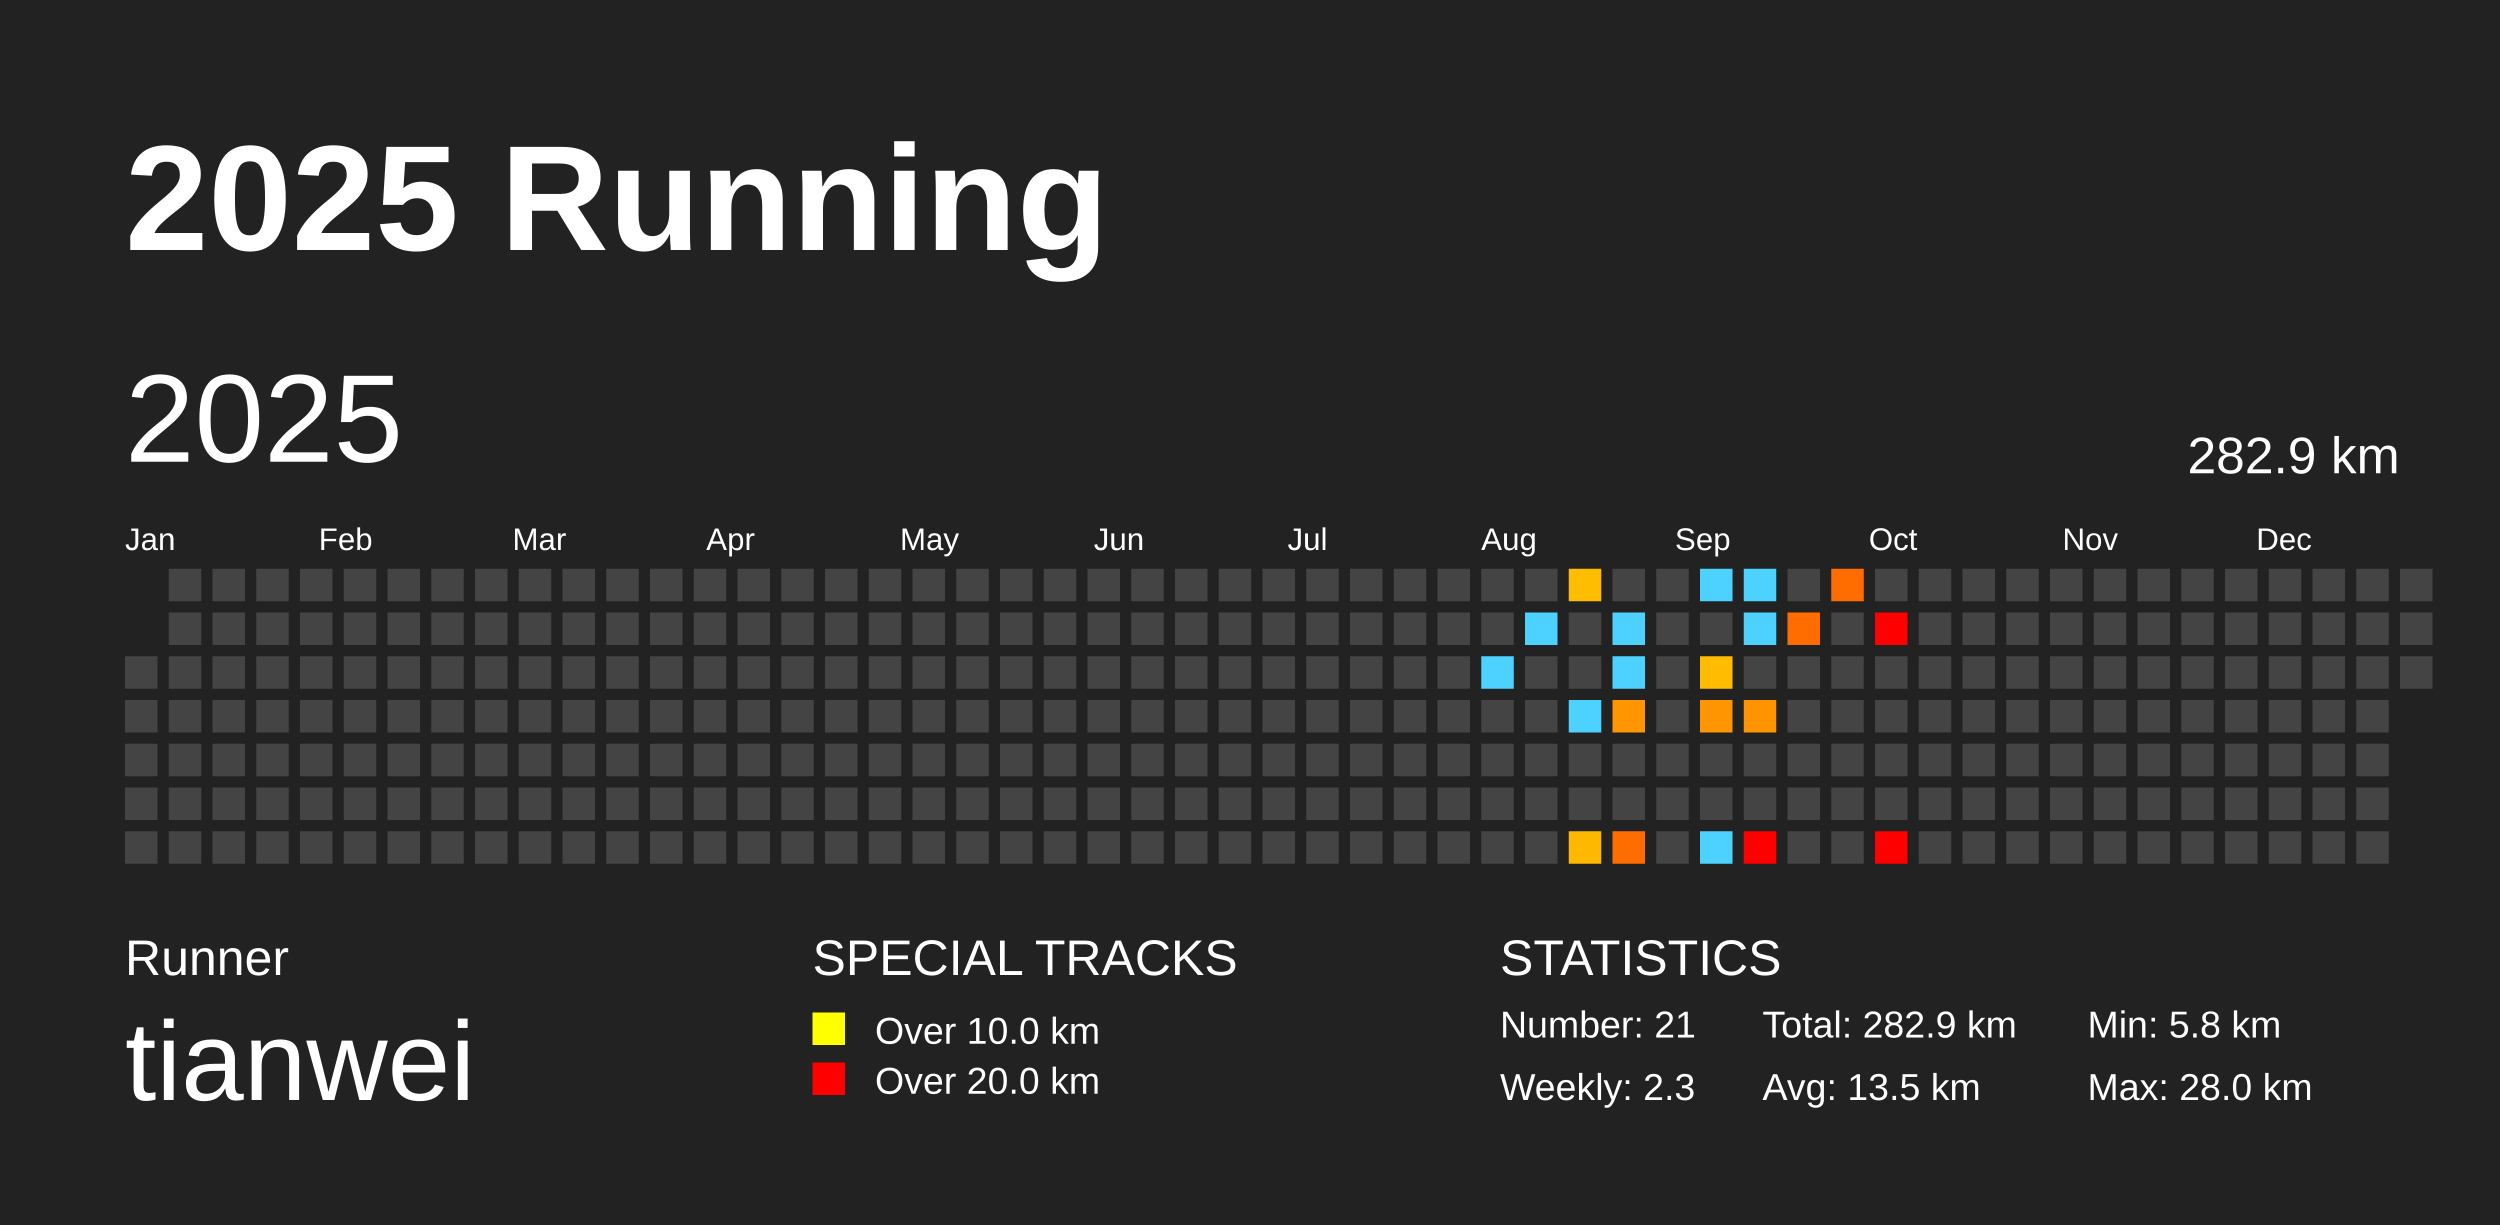
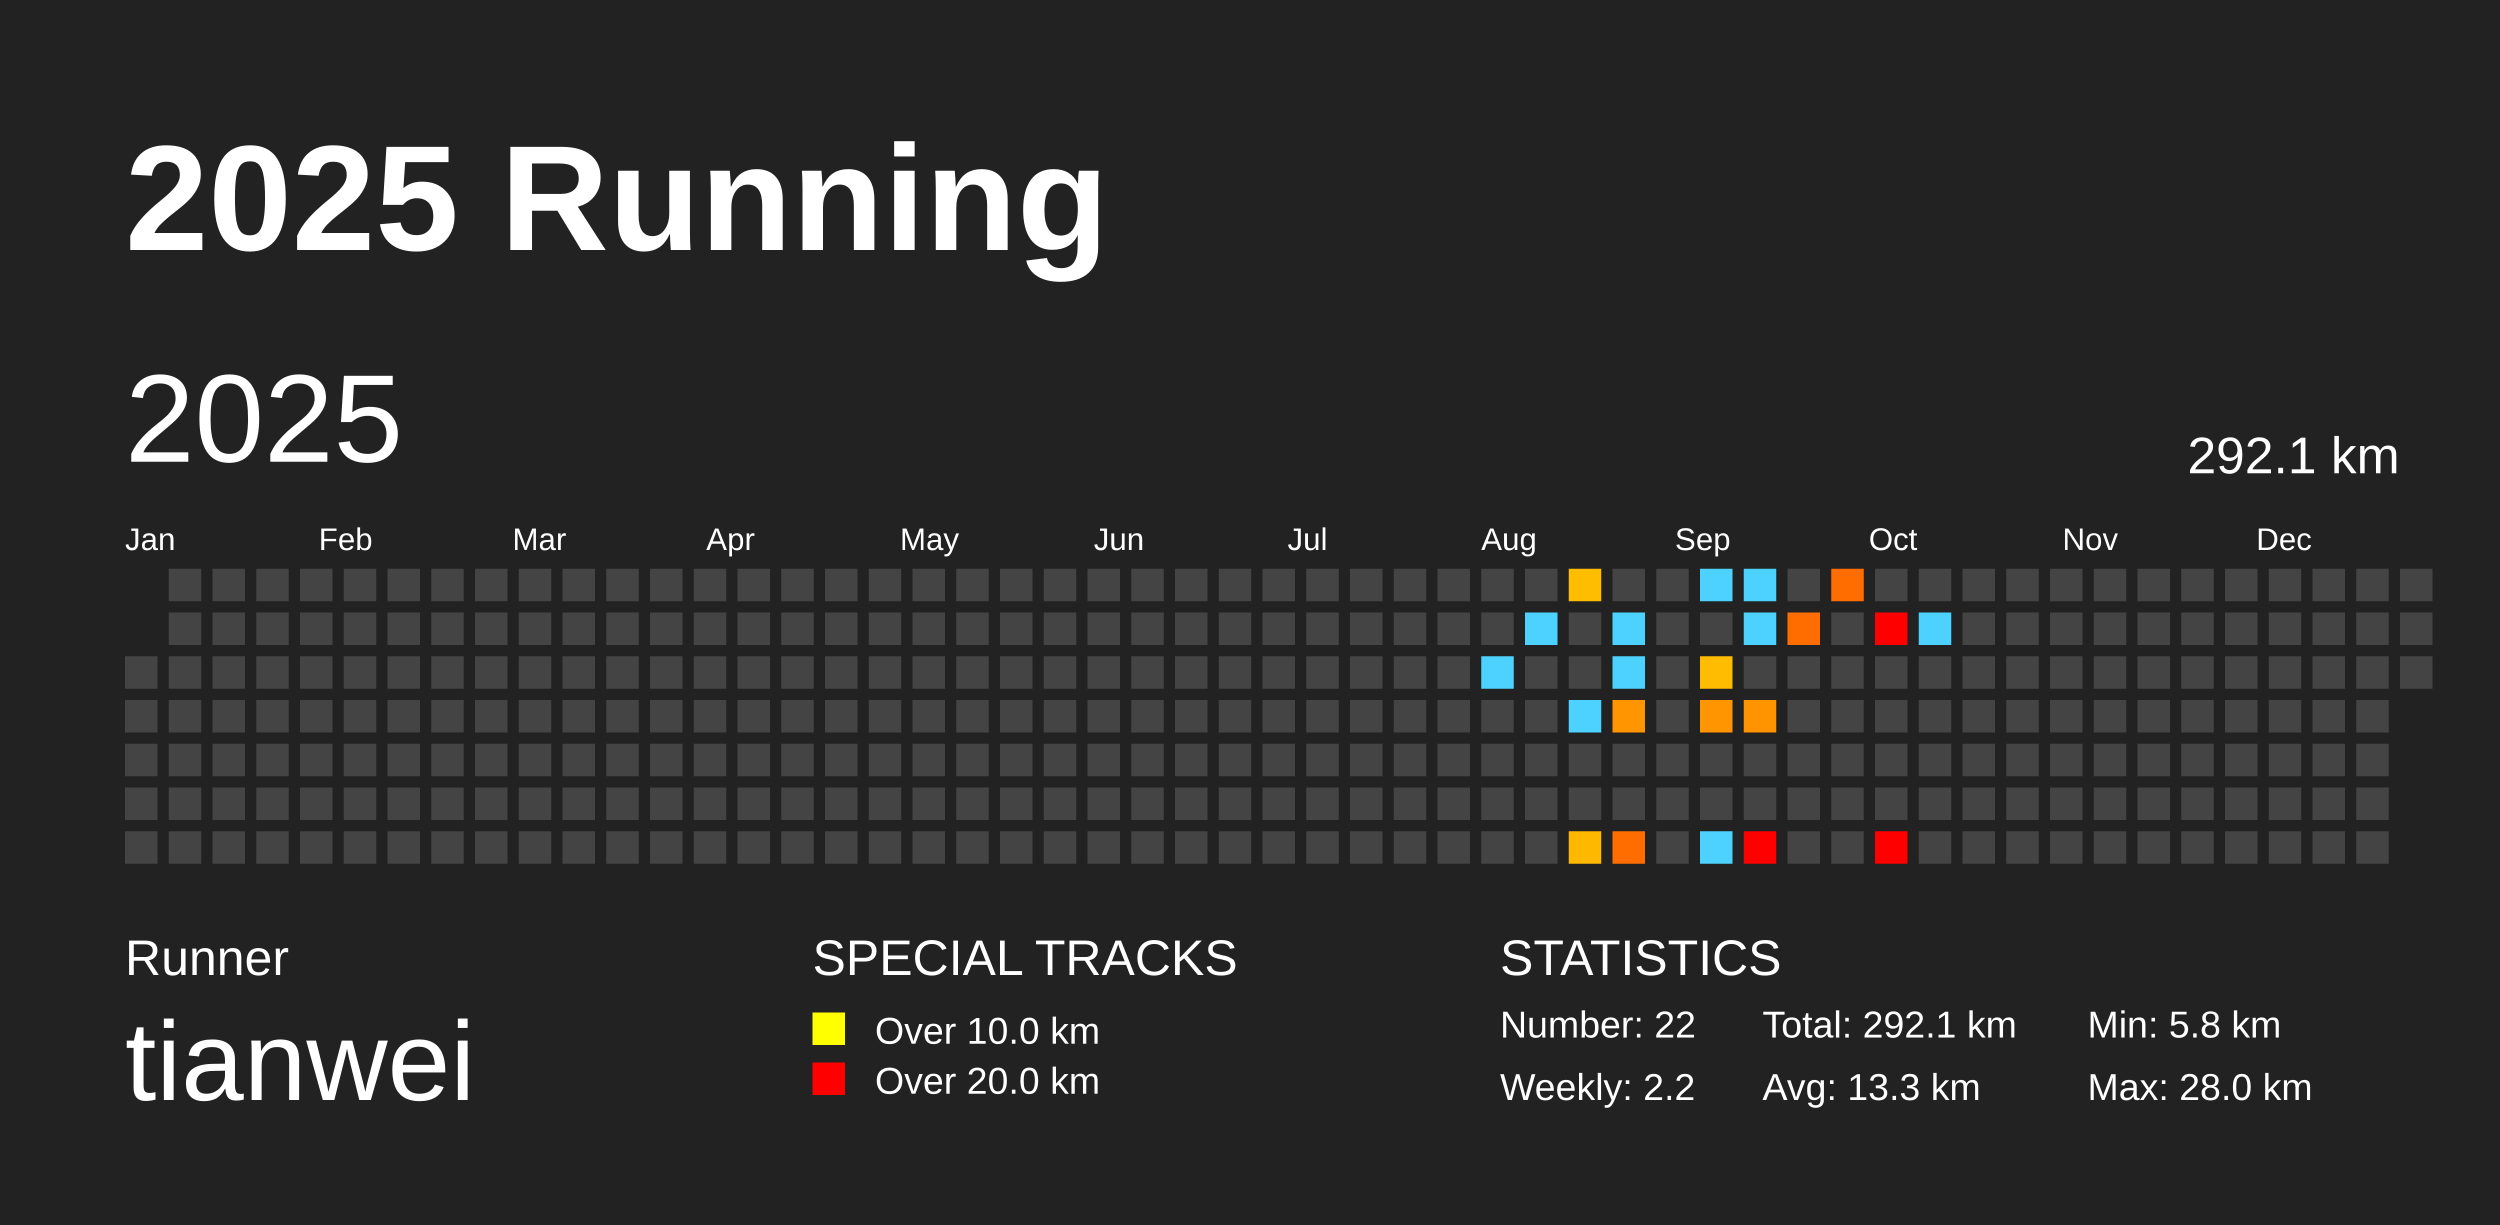
<svg xmlns="http://www.w3.org/2000/svg" baseProfile="full" height="98mm" version="1.1" viewBox="0,0,200,98" width="200mm">
  <defs />
  <rect fill="#222222" height="98" width="200" x="0" y="0" />
  <text fill="#FFFFFF" style="font-size:12px; font-family:Arial; font-weight:bold;" x="10" y="20">2025 Running</text>
  <text fill="#FFFFFF" style="font-size:4px; font-family:Arial" x="10" y="78">Runner</text>
  <text fill="#FFFFFF" style="font-size:9px; font-family:Arial" x="10" y="88">tianwei</text>
  <text fill="#FFFFFF" style="font-size:4px; font-family:Arial" x="65" y="78">SPECIAL TRACKS</text>
  <rect fill="yellow" height="2.6" width="2.6" x="65" y="81" />
  <text fill="#FFFFFF" style="font-size:3px; font-family:Arial" x="70" y="83.5">Over 10.0 km</text>
  <rect fill="red" height="2.6" width="2.6" x="65" y="85" />
  <text fill="#FFFFFF" style="font-size:3px; font-family:Arial" x="70" y="87.5">Over 20.0 km</text>
  <text fill="#FFFFFF" style="font-size:4px; font-family:Arial" x="120" y="78">STATISTICS</text>
-   <text fill="#FFFFFF" style="font-size:3px; font-family:Arial" x="120" y="83">Number: 21</text>
-   <text fill="#FFFFFF" style="font-size:3px; font-family:Arial" x="120" y="88">Weekly: 2.3</text>
-   <text fill="#FFFFFF" style="font-size:3px; font-family:Arial" x="141" y="83">Total: 282.9 km</text>
-   <text fill="#FFFFFF" style="font-size:3px; font-family:Arial" x="141" y="88">Avg: 13.5 km</text>
+   <text fill="#FFFFFF" style="font-size:3px; font-family:Arial" x="120" y="83">Number: 22</text>
+   <text fill="#FFFFFF" style="font-size:3px; font-family:Arial" x="120" y="88">Weekly: 2.2</text>
+   <text fill="#FFFFFF" style="font-size:3px; font-family:Arial" x="141" y="83">Total: 292.1 km</text>
+   <text fill="#FFFFFF" style="font-size:3px; font-family:Arial" x="141" y="88">Avg: 13.3 km</text>
  <text fill="#FFFFFF" style="font-size:3px; font-family:Arial" x="167" y="83">Min: 5.8 km</text>
  <text fill="#FFFFFF" style="font-size:3px; font-family:Arial" x="167" y="88">Max: 28.0 km</text>
  <text dominant-baseline="hanging" fill="#FFFFFF" style="font-size:10.0px; font-family:Arial;" x="10" y="30">2025</text>
-   <text dominant-baseline="hanging" fill="#FFFFFF" style="font-size:4.125px; font-family:Arial;" x="175" y="35">282.9 km</text>
+   <text dominant-baseline="hanging" fill="#FFFFFF" style="font-size:4.125px; font-family:Arial;" x="175" y="35">292.1 km</text>
  <text fill="#FFFFFF" style="font-size:2.5px; font-family:Arial" x="10.0" y="44">Jan</text>
  <text fill="#FFFFFF" style="font-size:2.5px; font-family:Arial" x="25.5" y="44">Feb</text>
  <text fill="#FFFFFF" style="font-size:2.5px; font-family:Arial" x="41.0" y="44">Mar</text>
  <text fill="#FFFFFF" style="font-size:2.5px; font-family:Arial" x="56.5" y="44">Apr</text>
  <text fill="#FFFFFF" style="font-size:2.5px; font-family:Arial" x="72.0" y="44">May</text>
  <text fill="#FFFFFF" style="font-size:2.5px; font-family:Arial" x="87.5" y="44">Jun</text>
  <text fill="#FFFFFF" style="font-size:2.5px; font-family:Arial" x="103.0" y="44">Jul</text>
  <text fill="#FFFFFF" style="font-size:2.5px; font-family:Arial" x="118.5" y="44">Aug</text>
  <text fill="#FFFFFF" style="font-size:2.5px; font-family:Arial" x="134.0" y="44">Sep</text>
  <text fill="#FFFFFF" style="font-size:2.5px; font-family:Arial" x="149.5" y="44">Oct</text>
  <text fill="#FFFFFF" style="font-size:2.5px; font-family:Arial" x="165.0" y="44">Nov</text>
  <text fill="#FFFFFF" style="font-size:2.5px; font-family:Arial" x="180.5" y="44">Dec</text>
  <rect fill="#444444" height="2.6" width="2.6" x="10.0" y="52.5" />
  <rect fill="#444444" height="2.6" width="2.6" x="10.0" y="56.0" />
  <rect fill="#444444" height="2.6" width="2.6" x="10.0" y="59.5" />
  <rect fill="#444444" height="2.6" width="2.6" x="10.0" y="63.0" />
  <rect fill="#444444" height="2.6" width="2.6" x="10.0" y="66.5" />
  <rect fill="#444444" height="2.6" width="2.6" x="13.5" y="45.5" />
  <rect fill="#444444" height="2.6" width="2.6" x="13.5" y="49.0" />
  <rect fill="#444444" height="2.6" width="2.6" x="13.5" y="52.5" />
  <rect fill="#444444" height="2.6" width="2.6" x="13.5" y="56.0" />
  <rect fill="#444444" height="2.6" width="2.6" x="13.5" y="59.5" />
  <rect fill="#444444" height="2.6" width="2.6" x="13.5" y="63.0" />
  <rect fill="#444444" height="2.6" width="2.6" x="13.5" y="66.5" />
  <rect fill="#444444" height="2.6" width="2.6" x="17.0" y="45.5" />
  <rect fill="#444444" height="2.6" width="2.6" x="17.0" y="49.0" />
  <rect fill="#444444" height="2.6" width="2.6" x="17.0" y="52.5" />
  <rect fill="#444444" height="2.6" width="2.6" x="17.0" y="56.0" />
  <rect fill="#444444" height="2.6" width="2.6" x="17.0" y="59.5" />
  <rect fill="#444444" height="2.6" width="2.6" x="17.0" y="63.0" />
  <rect fill="#444444" height="2.6" width="2.6" x="17.0" y="66.5" />
  <rect fill="#444444" height="2.6" width="2.6" x="20.5" y="45.5" />
  <rect fill="#444444" height="2.6" width="2.6" x="20.5" y="49.0" />
  <rect fill="#444444" height="2.6" width="2.6" x="20.5" y="52.5" />
  <rect fill="#444444" height="2.6" width="2.6" x="20.5" y="56.0" />
  <rect fill="#444444" height="2.6" width="2.6" x="20.5" y="59.5" />
  <rect fill="#444444" height="2.6" width="2.6" x="20.5" y="63.0" />
  <rect fill="#444444" height="2.6" width="2.6" x="20.5" y="66.5" />
  <rect fill="#444444" height="2.6" width="2.6" x="24.0" y="45.5" />
  <rect fill="#444444" height="2.6" width="2.6" x="24.0" y="49.0" />
  <rect fill="#444444" height="2.6" width="2.6" x="24.0" y="52.5" />
  <rect fill="#444444" height="2.6" width="2.6" x="24.0" y="56.0" />
  <rect fill="#444444" height="2.6" width="2.6" x="24.0" y="59.5" />
  <rect fill="#444444" height="2.6" width="2.6" x="24.0" y="63.0" />
  <rect fill="#444444" height="2.6" width="2.6" x="24.0" y="66.5" />
  <rect fill="#444444" height="2.6" width="2.6" x="27.5" y="45.5" />
  <rect fill="#444444" height="2.6" width="2.6" x="27.5" y="49.0" />
  <rect fill="#444444" height="2.6" width="2.6" x="27.5" y="52.5" />
  <rect fill="#444444" height="2.6" width="2.6" x="27.5" y="56.0" />
  <rect fill="#444444" height="2.6" width="2.6" x="27.5" y="59.5" />
  <rect fill="#444444" height="2.6" width="2.6" x="27.5" y="63.0" />
  <rect fill="#444444" height="2.6" width="2.6" x="27.5" y="66.5" />
  <rect fill="#444444" height="2.6" width="2.6" x="31.0" y="45.5" />
  <rect fill="#444444" height="2.6" width="2.6" x="31.0" y="49.0" />
  <rect fill="#444444" height="2.6" width="2.6" x="31.0" y="52.5" />
  <rect fill="#444444" height="2.6" width="2.6" x="31.0" y="56.0" />
  <rect fill="#444444" height="2.6" width="2.6" x="31.0" y="59.5" />
  <rect fill="#444444" height="2.6" width="2.6" x="31.0" y="63.0" />
  <rect fill="#444444" height="2.6" width="2.6" x="31.0" y="66.5" />
  <rect fill="#444444" height="2.6" width="2.6" x="34.5" y="45.5" />
  <rect fill="#444444" height="2.6" width="2.6" x="34.5" y="49.0" />
  <rect fill="#444444" height="2.6" width="2.6" x="34.5" y="52.5" />
  <rect fill="#444444" height="2.6" width="2.6" x="34.5" y="56.0" />
  <rect fill="#444444" height="2.6" width="2.6" x="34.5" y="59.5" />
  <rect fill="#444444" height="2.6" width="2.6" x="34.5" y="63.0" />
  <rect fill="#444444" height="2.6" width="2.6" x="34.5" y="66.5" />
  <rect fill="#444444" height="2.6" width="2.6" x="38.0" y="45.5" />
  <rect fill="#444444" height="2.6" width="2.6" x="38.0" y="49.0" />
  <rect fill="#444444" height="2.6" width="2.6" x="38.0" y="52.5" />
  <rect fill="#444444" height="2.6" width="2.6" x="38.0" y="56.0" />
  <rect fill="#444444" height="2.6" width="2.6" x="38.0" y="59.5" />
  <rect fill="#444444" height="2.6" width="2.6" x="38.0" y="63.0" />
  <rect fill="#444444" height="2.6" width="2.6" x="38.0" y="66.5" />
  <rect fill="#444444" height="2.6" width="2.6" x="41.5" y="45.5" />
  <rect fill="#444444" height="2.6" width="2.6" x="41.5" y="49.0" />
  <rect fill="#444444" height="2.6" width="2.6" x="41.5" y="52.5" />
  <rect fill="#444444" height="2.6" width="2.6" x="41.5" y="56.0" />
  <rect fill="#444444" height="2.6" width="2.6" x="41.5" y="59.5" />
  <rect fill="#444444" height="2.6" width="2.6" x="41.5" y="63.0" />
  <rect fill="#444444" height="2.6" width="2.6" x="41.5" y="66.5" />
  <rect fill="#444444" height="2.6" width="2.6" x="45.0" y="45.5" />
  <rect fill="#444444" height="2.6" width="2.6" x="45.0" y="49.0" />
  <rect fill="#444444" height="2.6" width="2.6" x="45.0" y="52.5" />
  <rect fill="#444444" height="2.6" width="2.6" x="45.0" y="56.0" />
  <rect fill="#444444" height="2.6" width="2.6" x="45.0" y="59.5" />
  <rect fill="#444444" height="2.6" width="2.6" x="45.0" y="63.0" />
  <rect fill="#444444" height="2.6" width="2.6" x="45.0" y="66.5" />
  <rect fill="#444444" height="2.6" width="2.6" x="48.5" y="45.5" />
  <rect fill="#444444" height="2.6" width="2.6" x="48.5" y="49.0" />
  <rect fill="#444444" height="2.6" width="2.6" x="48.5" y="52.5" />
  <rect fill="#444444" height="2.6" width="2.6" x="48.5" y="56.0" />
  <rect fill="#444444" height="2.6" width="2.6" x="48.5" y="59.5" />
  <rect fill="#444444" height="2.6" width="2.6" x="48.5" y="63.0" />
  <rect fill="#444444" height="2.6" width="2.6" x="48.5" y="66.5" />
  <rect fill="#444444" height="2.6" width="2.6" x="52.0" y="45.5" />
  <rect fill="#444444" height="2.6" width="2.6" x="52.0" y="49.0" />
  <rect fill="#444444" height="2.6" width="2.6" x="52.0" y="52.5" />
  <rect fill="#444444" height="2.6" width="2.6" x="52.0" y="56.0" />
  <rect fill="#444444" height="2.6" width="2.6" x="52.0" y="59.5" />
  <rect fill="#444444" height="2.6" width="2.6" x="52.0" y="63.0" />
  <rect fill="#444444" height="2.6" width="2.6" x="52.0" y="66.5" />
  <rect fill="#444444" height="2.6" width="2.6" x="55.5" y="45.5" />
  <rect fill="#444444" height="2.6" width="2.6" x="55.5" y="49.0" />
  <rect fill="#444444" height="2.6" width="2.6" x="55.5" y="52.5" />
  <rect fill="#444444" height="2.6" width="2.6" x="55.5" y="56.0" />
  <rect fill="#444444" height="2.6" width="2.6" x="55.5" y="59.5" />
  <rect fill="#444444" height="2.6" width="2.6" x="55.5" y="63.0" />
  <rect fill="#444444" height="2.6" width="2.6" x="55.5" y="66.5" />
  <rect fill="#444444" height="2.6" width="2.6" x="59.0" y="45.5" />
  <rect fill="#444444" height="2.6" width="2.6" x="59.0" y="49.0" />
  <rect fill="#444444" height="2.6" width="2.6" x="59.0" y="52.5" />
  <rect fill="#444444" height="2.6" width="2.6" x="59.0" y="56.0" />
  <rect fill="#444444" height="2.6" width="2.6" x="59.0" y="59.5" />
  <rect fill="#444444" height="2.6" width="2.6" x="59.0" y="63.0" />
  <rect fill="#444444" height="2.6" width="2.6" x="59.0" y="66.5" />
  <rect fill="#444444" height="2.6" width="2.6" x="62.5" y="45.5" />
  <rect fill="#444444" height="2.6" width="2.6" x="62.5" y="49.0" />
  <rect fill="#444444" height="2.6" width="2.6" x="62.5" y="52.5" />
  <rect fill="#444444" height="2.6" width="2.6" x="62.5" y="56.0" />
  <rect fill="#444444" height="2.6" width="2.6" x="62.5" y="59.5" />
  <rect fill="#444444" height="2.6" width="2.6" x="62.5" y="63.0" />
  <rect fill="#444444" height="2.6" width="2.6" x="62.5" y="66.5" />
  <rect fill="#444444" height="2.6" width="2.6" x="66.0" y="45.5" />
  <rect fill="#444444" height="2.6" width="2.6" x="66.0" y="49.0" />
  <rect fill="#444444" height="2.6" width="2.6" x="66.0" y="52.5" />
  <rect fill="#444444" height="2.6" width="2.6" x="66.0" y="56.0" />
  <rect fill="#444444" height="2.6" width="2.6" x="66.0" y="59.5" />
  <rect fill="#444444" height="2.6" width="2.6" x="66.0" y="63.0" />
  <rect fill="#444444" height="2.6" width="2.6" x="66.0" y="66.5" />
  <rect fill="#444444" height="2.6" width="2.6" x="69.5" y="45.5" />
  <rect fill="#444444" height="2.6" width="2.6" x="69.5" y="49.0" />
  <rect fill="#444444" height="2.6" width="2.6" x="69.5" y="52.5" />
  <rect fill="#444444" height="2.6" width="2.6" x="69.5" y="56.0" />
  <rect fill="#444444" height="2.6" width="2.6" x="69.5" y="59.5" />
  <rect fill="#444444" height="2.6" width="2.6" x="69.5" y="63.0" />
  <rect fill="#444444" height="2.6" width="2.6" x="69.5" y="66.5" />
  <rect fill="#444444" height="2.6" width="2.6" x="73.0" y="45.5" />
  <rect fill="#444444" height="2.6" width="2.6" x="73.0" y="49.0" />
  <rect fill="#444444" height="2.6" width="2.6" x="73.0" y="52.5" />
  <rect fill="#444444" height="2.6" width="2.6" x="73.0" y="56.0" />
  <rect fill="#444444" height="2.6" width="2.6" x="73.0" y="59.5" />
  <rect fill="#444444" height="2.6" width="2.6" x="73.0" y="63.0" />
  <rect fill="#444444" height="2.6" width="2.6" x="73.0" y="66.5" />
  <rect fill="#444444" height="2.6" width="2.6" x="76.5" y="45.5" />
  <rect fill="#444444" height="2.6" width="2.6" x="76.5" y="49.0" />
  <rect fill="#444444" height="2.6" width="2.6" x="76.5" y="52.5" />
  <rect fill="#444444" height="2.6" width="2.6" x="76.5" y="56.0" />
  <rect fill="#444444" height="2.6" width="2.6" x="76.5" y="59.5" />
  <rect fill="#444444" height="2.6" width="2.6" x="76.5" y="63.0" />
  <rect fill="#444444" height="2.6" width="2.6" x="76.5" y="66.5" />
  <rect fill="#444444" height="2.6" width="2.6" x="80.0" y="45.5" />
  <rect fill="#444444" height="2.6" width="2.6" x="80.0" y="49.0" />
  <rect fill="#444444" height="2.6" width="2.6" x="80.0" y="52.5" />
  <rect fill="#444444" height="2.6" width="2.6" x="80.0" y="56.0" />
  <rect fill="#444444" height="2.6" width="2.6" x="80.0" y="59.5" />
  <rect fill="#444444" height="2.6" width="2.6" x="80.0" y="63.0" />
  <rect fill="#444444" height="2.6" width="2.6" x="80.0" y="66.5" />
  <rect fill="#444444" height="2.6" width="2.6" x="83.5" y="45.5" />
  <rect fill="#444444" height="2.6" width="2.6" x="83.5" y="49.0" />
  <rect fill="#444444" height="2.6" width="2.6" x="83.5" y="52.5" />
  <rect fill="#444444" height="2.6" width="2.6" x="83.5" y="56.0" />
  <rect fill="#444444" height="2.6" width="2.6" x="83.5" y="59.5" />
  <rect fill="#444444" height="2.6" width="2.6" x="83.5" y="63.0" />
  <rect fill="#444444" height="2.6" width="2.6" x="83.5" y="66.5" />
  <rect fill="#444444" height="2.6" width="2.6" x="87.0" y="45.5" />
  <rect fill="#444444" height="2.6" width="2.6" x="87.0" y="49.0" />
  <rect fill="#444444" height="2.6" width="2.6" x="87.0" y="52.5" />
  <rect fill="#444444" height="2.6" width="2.6" x="87.0" y="56.0" />
  <rect fill="#444444" height="2.6" width="2.6" x="87.0" y="59.5" />
  <rect fill="#444444" height="2.6" width="2.6" x="87.0" y="63.0" />
  <rect fill="#444444" height="2.6" width="2.6" x="87.0" y="66.5" />
  <rect fill="#444444" height="2.6" width="2.6" x="90.5" y="45.5" />
  <rect fill="#444444" height="2.6" width="2.6" x="90.5" y="49.0" />
  <rect fill="#444444" height="2.6" width="2.6" x="90.5" y="52.5" />
  <rect fill="#444444" height="2.6" width="2.6" x="90.5" y="56.0" />
  <rect fill="#444444" height="2.6" width="2.6" x="90.5" y="59.5" />
  <rect fill="#444444" height="2.6" width="2.6" x="90.5" y="63.0" />
  <rect fill="#444444" height="2.6" width="2.6" x="90.5" y="66.5" />
  <rect fill="#444444" height="2.6" width="2.6" x="94.0" y="45.5" />
  <rect fill="#444444" height="2.6" width="2.6" x="94.0" y="49.0" />
  <rect fill="#444444" height="2.6" width="2.6" x="94.0" y="52.5" />
  <rect fill="#444444" height="2.6" width="2.6" x="94.0" y="56.0" />
  <rect fill="#444444" height="2.6" width="2.6" x="94.0" y="59.5" />
  <rect fill="#444444" height="2.6" width="2.6" x="94.0" y="63.0" />
  <rect fill="#444444" height="2.6" width="2.6" x="94.0" y="66.5" />
  <rect fill="#444444" height="2.6" width="2.6" x="97.5" y="45.5" />
  <rect fill="#444444" height="2.6" width="2.6" x="97.5" y="49.0" />
  <rect fill="#444444" height="2.6" width="2.6" x="97.5" y="52.5" />
  <rect fill="#444444" height="2.6" width="2.6" x="97.5" y="56.0" />
  <rect fill="#444444" height="2.6" width="2.6" x="97.5" y="59.5" />
  <rect fill="#444444" height="2.6" width="2.6" x="97.5" y="63.0" />
  <rect fill="#444444" height="2.6" width="2.6" x="97.5" y="66.5" />
  <rect fill="#444444" height="2.6" width="2.6" x="101.0" y="45.5" />
  <rect fill="#444444" height="2.6" width="2.6" x="101.0" y="49.0" />
  <rect fill="#444444" height="2.6" width="2.6" x="101.0" y="52.5" />
  <rect fill="#444444" height="2.6" width="2.6" x="101.0" y="56.0" />
  <rect fill="#444444" height="2.6" width="2.6" x="101.0" y="59.5" />
  <rect fill="#444444" height="2.6" width="2.6" x="101.0" y="63.0" />
  <rect fill="#444444" height="2.6" width="2.6" x="101.0" y="66.5" />
  <rect fill="#444444" height="2.6" width="2.6" x="104.5" y="45.5" />
  <rect fill="#444444" height="2.6" width="2.6" x="104.5" y="49.0" />
  <rect fill="#444444" height="2.6" width="2.6" x="104.5" y="52.5" />
  <rect fill="#444444" height="2.6" width="2.6" x="104.5" y="56.0" />
  <rect fill="#444444" height="2.6" width="2.6" x="104.5" y="59.5" />
  <rect fill="#444444" height="2.6" width="2.6" x="104.5" y="63.0" />
  <rect fill="#444444" height="2.6" width="2.6" x="104.5" y="66.5" />
  <rect fill="#444444" height="2.6" width="2.6" x="108.0" y="45.5" />
  <rect fill="#444444" height="2.6" width="2.6" x="108.0" y="49.0" />
  <rect fill="#444444" height="2.6" width="2.6" x="108.0" y="52.5" />
  <rect fill="#444444" height="2.6" width="2.6" x="108.0" y="56.0" />
  <rect fill="#444444" height="2.6" width="2.6" x="108.0" y="59.5" />
  <rect fill="#444444" height="2.6" width="2.6" x="108.0" y="63.0" />
  <rect fill="#444444" height="2.6" width="2.6" x="108.0" y="66.5" />
  <rect fill="#444444" height="2.6" width="2.6" x="111.5" y="45.5" />
  <rect fill="#444444" height="2.6" width="2.6" x="111.5" y="49.0" />
  <rect fill="#444444" height="2.6" width="2.6" x="111.5" y="52.5" />
  <rect fill="#444444" height="2.6" width="2.6" x="111.5" y="56.0" />
  <rect fill="#444444" height="2.6" width="2.6" x="111.5" y="59.5" />
  <rect fill="#444444" height="2.6" width="2.6" x="111.5" y="63.0" />
  <rect fill="#444444" height="2.6" width="2.6" x="111.5" y="66.5" />
  <rect fill="#444444" height="2.6" width="2.6" x="115.0" y="45.5" />
  <rect fill="#444444" height="2.6" width="2.6" x="115.0" y="49.0" />
  <rect fill="#444444" height="2.6" width="2.6" x="115.0" y="52.5" />
  <rect fill="#444444" height="2.6" width="2.6" x="115.0" y="56.0" />
  <rect fill="#444444" height="2.6" width="2.6" x="115.0" y="59.5" />
  <rect fill="#444444" height="2.6" width="2.6" x="115.0" y="63.0" />
  <rect fill="#444444" height="2.6" width="2.6" x="115.0" y="66.5" />
  <rect fill="#444444" height="2.6" width="2.6" x="118.5" y="45.5" />
  <rect fill="#444444" height="2.6" width="2.6" x="118.5" y="49.0" />
  <rect fill="#4dd2ff" height="2.6" width="2.6" x="118.5" y="52.5" />
  <rect fill="#444444" height="2.6" width="2.6" x="118.5" y="56.0" />
  <rect fill="#444444" height="2.6" width="2.6" x="118.5" y="59.5" />
  <rect fill="#444444" height="2.6" width="2.6" x="118.5" y="63.0" />
  <rect fill="#444444" height="2.6" width="2.6" x="118.5" y="66.5" />
  <rect fill="#444444" height="2.6" width="2.6" x="122.0" y="45.5" />
  <rect fill="#4dd2ff" height="2.6" width="2.6" x="122.0" y="49.0" />
  <rect fill="#444444" height="2.6" width="2.6" x="122.0" y="52.5" />
  <rect fill="#444444" height="2.6" width="2.6" x="122.0" y="56.0" />
  <rect fill="#444444" height="2.6" width="2.6" x="122.0" y="59.5" />
  <rect fill="#444444" height="2.6" width="2.6" x="122.0" y="63.0" />
  <rect fill="#444444" height="2.6" width="2.6" x="122.0" y="66.5" />
  <rect fill="#ffbd00" height="2.6" width="2.6" x="125.5" y="45.5" />
  <rect fill="#444444" height="2.6" width="2.6" x="125.5" y="49.0" />
  <rect fill="#444444" height="2.6" width="2.6" x="125.5" y="52.5" />
  <rect fill="#4dd2ff" height="2.6" width="2.6" x="125.5" y="56.0" />
  <rect fill="#444444" height="2.6" width="2.6" x="125.5" y="59.5" />
  <rect fill="#444444" height="2.6" width="2.6" x="125.5" y="63.0" />
  <rect fill="#ffb800" height="2.6" width="2.6" x="125.5" y="66.5" />
  <rect fill="#444444" height="2.6" width="2.6" x="129.0" y="45.5" />
  <rect fill="#4dd2ff" height="2.6" width="2.6" x="129.0" y="49.0" />
  <rect fill="#4dd2ff" height="2.6" width="2.6" x="129.0" y="52.5" />
  <rect fill="#ff9500" height="2.6" width="2.6" x="129.0" y="56.0" />
  <rect fill="#444444" height="2.6" width="2.6" x="129.0" y="59.5" />
  <rect fill="#444444" height="2.6" width="2.6" x="129.0" y="63.0" />
  <rect fill="#ff6d00" height="2.6" width="2.6" x="129.0" y="66.5" />
  <rect fill="#444444" height="2.6" width="2.6" x="132.5" y="45.5" />
  <rect fill="#444444" height="2.6" width="2.6" x="132.5" y="49.0" />
  <rect fill="#444444" height="2.6" width="2.6" x="132.5" y="52.5" />
  <rect fill="#444444" height="2.6" width="2.6" x="132.5" y="56.0" />
  <rect fill="#444444" height="2.6" width="2.6" x="132.5" y="59.5" />
  <rect fill="#444444" height="2.6" width="2.6" x="132.5" y="63.0" />
  <rect fill="#444444" height="2.6" width="2.6" x="132.5" y="66.5" />
  <rect fill="#4dd2ff" height="2.6" width="2.6" x="136.0" y="45.5" />
  <rect fill="#444444" height="2.6" width="2.6" x="136.0" y="49.0" />
  <rect fill="#ffbc00" height="2.6" width="2.6" x="136.0" y="52.5" />
  <rect fill="#ff9500" height="2.6" width="2.6" x="136.0" y="56.0" />
  <rect fill="#444444" height="2.6" width="2.6" x="136.0" y="59.5" />
  <rect fill="#444444" height="2.6" width="2.6" x="136.0" y="63.0" />
  <rect fill="#4dd2ff" height="2.6" width="2.6" x="136.0" y="66.5" />
  <rect fill="#4dd2ff" height="2.6" width="2.6" x="139.5" y="45.5" />
  <rect fill="#4dd2ff" height="2.6" width="2.6" x="139.5" y="49.0" />
  <rect fill="#444444" height="2.6" width="2.6" x="139.5" y="52.5" />
  <rect fill="#ff9300" height="2.6" width="2.6" x="139.5" y="56.0" />
  <rect fill="#444444" height="2.6" width="2.6" x="139.5" y="59.5" />
  <rect fill="#444444" height="2.6" width="2.6" x="139.5" y="63.0" />
  <rect fill="red" height="2.6" width="2.6" x="139.5" y="66.5" />
  <rect fill="#444444" height="2.6" width="2.6" x="143.0" y="45.5" />
  <rect fill="#ff6d00" height="2.6" width="2.6" x="143.0" y="49.0" />
  <rect fill="#444444" height="2.6" width="2.6" x="143.0" y="52.5" />
  <rect fill="#444444" height="2.6" width="2.6" x="143.0" y="56.0" />
  <rect fill="#444444" height="2.6" width="2.6" x="143.0" y="59.5" />
  <rect fill="#444444" height="2.6" width="2.6" x="143.0" y="63.0" />
  <rect fill="#444444" height="2.6" width="2.6" x="143.0" y="66.5" />
  <rect fill="#ff6d00" height="2.6" width="2.6" x="146.5" y="45.5" />
  <rect fill="#444444" height="2.6" width="2.6" x="146.5" y="49.0" />
  <rect fill="#444444" height="2.6" width="2.6" x="146.5" y="52.5" />
  <rect fill="#444444" height="2.6" width="2.6" x="146.5" y="56.0" />
  <rect fill="#444444" height="2.6" width="2.6" x="146.5" y="59.5" />
  <rect fill="#444444" height="2.6" width="2.6" x="146.5" y="63.0" />
  <rect fill="#444444" height="2.6" width="2.6" x="146.5" y="66.5" />
  <rect fill="#444444" height="2.6" width="2.6" x="150.0" y="45.5" />
  <rect fill="red" height="2.6" width="2.6" x="150.0" y="49.0" />
  <rect fill="#444444" height="2.6" width="2.6" x="150.0" y="52.5" />
  <rect fill="#444444" height="2.6" width="2.6" x="150.0" y="56.0" />
  <rect fill="#444444" height="2.6" width="2.6" x="150.0" y="59.5" />
  <rect fill="#444444" height="2.6" width="2.6" x="150.0" y="63.0" />
  <rect fill="red" height="2.6" width="2.6" x="150.0" y="66.5" />
  <rect fill="#444444" height="2.6" width="2.6" x="153.5" y="45.5" />
-   <rect fill="#444444" height="2.6" width="2.6" x="153.5" y="49.0" />
+   <rect fill="#4dd2ff" height="2.6" width="2.6" x="153.5" y="49.0" />
  <rect fill="#444444" height="2.6" width="2.6" x="153.5" y="52.5" />
  <rect fill="#444444" height="2.6" width="2.6" x="153.5" y="56.0" />
  <rect fill="#444444" height="2.6" width="2.6" x="153.5" y="59.5" />
  <rect fill="#444444" height="2.6" width="2.6" x="153.5" y="63.0" />
  <rect fill="#444444" height="2.6" width="2.6" x="153.5" y="66.5" />
  <rect fill="#444444" height="2.6" width="2.6" x="157.0" y="45.5" />
  <rect fill="#444444" height="2.6" width="2.6" x="157.0" y="49.0" />
  <rect fill="#444444" height="2.6" width="2.6" x="157.0" y="52.5" />
  <rect fill="#444444" height="2.6" width="2.6" x="157.0" y="56.0" />
  <rect fill="#444444" height="2.6" width="2.6" x="157.0" y="59.5" />
  <rect fill="#444444" height="2.6" width="2.6" x="157.0" y="63.0" />
  <rect fill="#444444" height="2.6" width="2.6" x="157.0" y="66.5" />
  <rect fill="#444444" height="2.6" width="2.6" x="160.5" y="45.5" />
  <rect fill="#444444" height="2.6" width="2.6" x="160.5" y="49.0" />
  <rect fill="#444444" height="2.6" width="2.6" x="160.5" y="52.5" />
  <rect fill="#444444" height="2.6" width="2.6" x="160.5" y="56.0" />
  <rect fill="#444444" height="2.6" width="2.6" x="160.5" y="59.5" />
  <rect fill="#444444" height="2.6" width="2.6" x="160.5" y="63.0" />
  <rect fill="#444444" height="2.6" width="2.6" x="160.5" y="66.5" />
  <rect fill="#444444" height="2.6" width="2.6" x="164.0" y="45.5" />
  <rect fill="#444444" height="2.6" width="2.6" x="164.0" y="49.0" />
  <rect fill="#444444" height="2.6" width="2.6" x="164.0" y="52.5" />
  <rect fill="#444444" height="2.6" width="2.6" x="164.0" y="56.0" />
  <rect fill="#444444" height="2.6" width="2.6" x="164.0" y="59.5" />
  <rect fill="#444444" height="2.6" width="2.6" x="164.0" y="63.0" />
  <rect fill="#444444" height="2.6" width="2.6" x="164.0" y="66.5" />
  <rect fill="#444444" height="2.6" width="2.6" x="167.5" y="45.5" />
  <rect fill="#444444" height="2.6" width="2.6" x="167.5" y="49.0" />
  <rect fill="#444444" height="2.6" width="2.6" x="167.5" y="52.5" />
  <rect fill="#444444" height="2.6" width="2.6" x="167.5" y="56.0" />
  <rect fill="#444444" height="2.6" width="2.6" x="167.5" y="59.5" />
  <rect fill="#444444" height="2.6" width="2.6" x="167.5" y="63.0" />
  <rect fill="#444444" height="2.6" width="2.6" x="167.5" y="66.5" />
  <rect fill="#444444" height="2.6" width="2.6" x="171.0" y="45.5" />
  <rect fill="#444444" height="2.6" width="2.6" x="171.0" y="49.0" />
  <rect fill="#444444" height="2.6" width="2.6" x="171.0" y="52.5" />
  <rect fill="#444444" height="2.6" width="2.6" x="171.0" y="56.0" />
  <rect fill="#444444" height="2.6" width="2.6" x="171.0" y="59.5" />
  <rect fill="#444444" height="2.6" width="2.6" x="171.0" y="63.0" />
  <rect fill="#444444" height="2.6" width="2.6" x="171.0" y="66.5" />
  <rect fill="#444444" height="2.6" width="2.6" x="174.5" y="45.5" />
  <rect fill="#444444" height="2.6" width="2.6" x="174.5" y="49.0" />
  <rect fill="#444444" height="2.6" width="2.6" x="174.5" y="52.5" />
  <rect fill="#444444" height="2.6" width="2.6" x="174.5" y="56.0" />
  <rect fill="#444444" height="2.6" width="2.6" x="174.5" y="59.5" />
  <rect fill="#444444" height="2.6" width="2.6" x="174.5" y="63.0" />
  <rect fill="#444444" height="2.6" width="2.6" x="174.5" y="66.5" />
  <rect fill="#444444" height="2.6" width="2.6" x="178.0" y="45.5" />
  <rect fill="#444444" height="2.6" width="2.6" x="178.0" y="49.0" />
  <rect fill="#444444" height="2.6" width="2.6" x="178.0" y="52.5" />
  <rect fill="#444444" height="2.6" width="2.6" x="178.0" y="56.0" />
  <rect fill="#444444" height="2.6" width="2.6" x="178.0" y="59.5" />
  <rect fill="#444444" height="2.6" width="2.6" x="178.0" y="63.0" />
  <rect fill="#444444" height="2.6" width="2.6" x="178.0" y="66.5" />
  <rect fill="#444444" height="2.6" width="2.6" x="181.5" y="45.5" />
  <rect fill="#444444" height="2.6" width="2.6" x="181.5" y="49.0" />
  <rect fill="#444444" height="2.6" width="2.6" x="181.5" y="52.5" />
  <rect fill="#444444" height="2.6" width="2.6" x="181.5" y="56.0" />
  <rect fill="#444444" height="2.6" width="2.6" x="181.5" y="59.5" />
  <rect fill="#444444" height="2.6" width="2.6" x="181.5" y="63.0" />
  <rect fill="#444444" height="2.6" width="2.6" x="181.5" y="66.5" />
  <rect fill="#444444" height="2.6" width="2.6" x="185.0" y="45.5" />
  <rect fill="#444444" height="2.6" width="2.6" x="185.0" y="49.0" />
  <rect fill="#444444" height="2.6" width="2.6" x="185.0" y="52.5" />
  <rect fill="#444444" height="2.6" width="2.6" x="185.0" y="56.0" />
  <rect fill="#444444" height="2.6" width="2.6" x="185.0" y="59.5" />
  <rect fill="#444444" height="2.6" width="2.6" x="185.0" y="63.0" />
  <rect fill="#444444" height="2.6" width="2.6" x="185.0" y="66.5" />
  <rect fill="#444444" height="2.6" width="2.6" x="188.5" y="45.5" />
  <rect fill="#444444" height="2.6" width="2.6" x="188.5" y="49.0" />
  <rect fill="#444444" height="2.6" width="2.6" x="188.5" y="52.5" />
  <rect fill="#444444" height="2.6" width="2.6" x="188.5" y="56.0" />
  <rect fill="#444444" height="2.6" width="2.6" x="188.5" y="59.5" />
  <rect fill="#444444" height="2.6" width="2.6" x="188.5" y="63.0" />
  <rect fill="#444444" height="2.6" width="2.6" x="188.5" y="66.5" />
  <rect fill="#444444" height="2.6" width="2.6" x="192.0" y="45.5" />
  <rect fill="#444444" height="2.6" width="2.6" x="192.0" y="49.0" />
  <rect fill="#444444" height="2.6" width="2.6" x="192.0" y="52.5" />
</svg>
